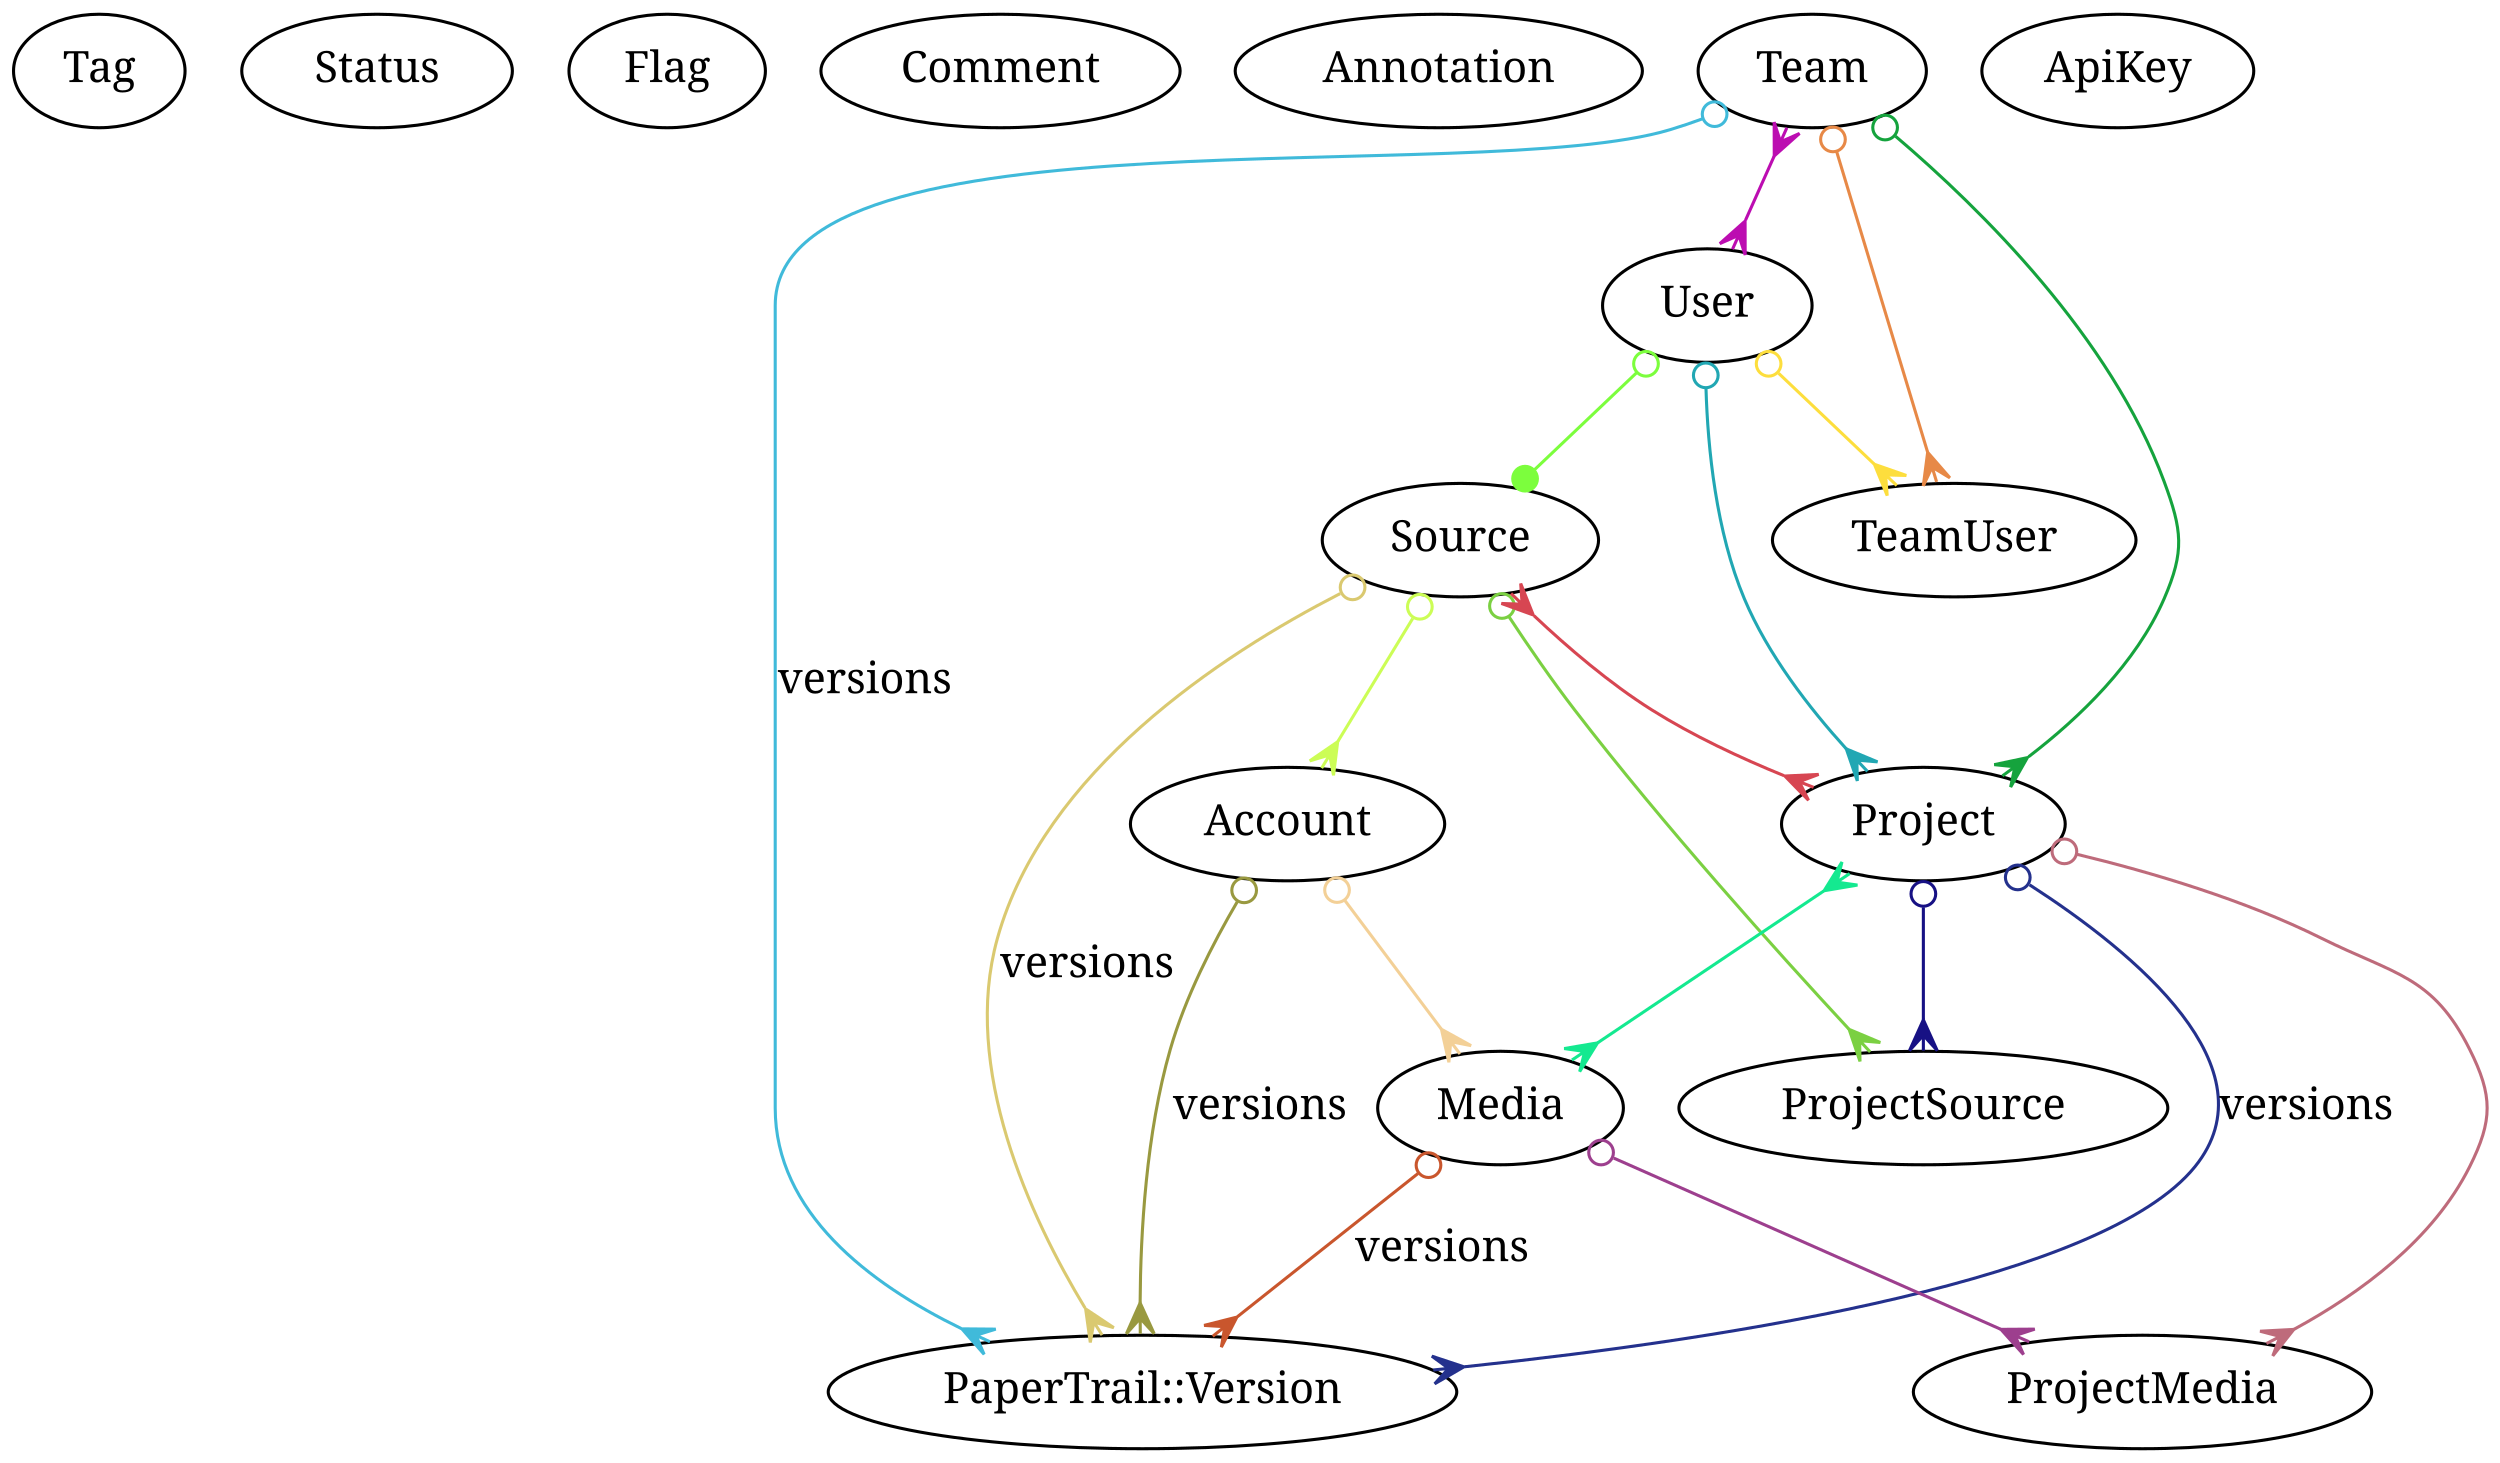
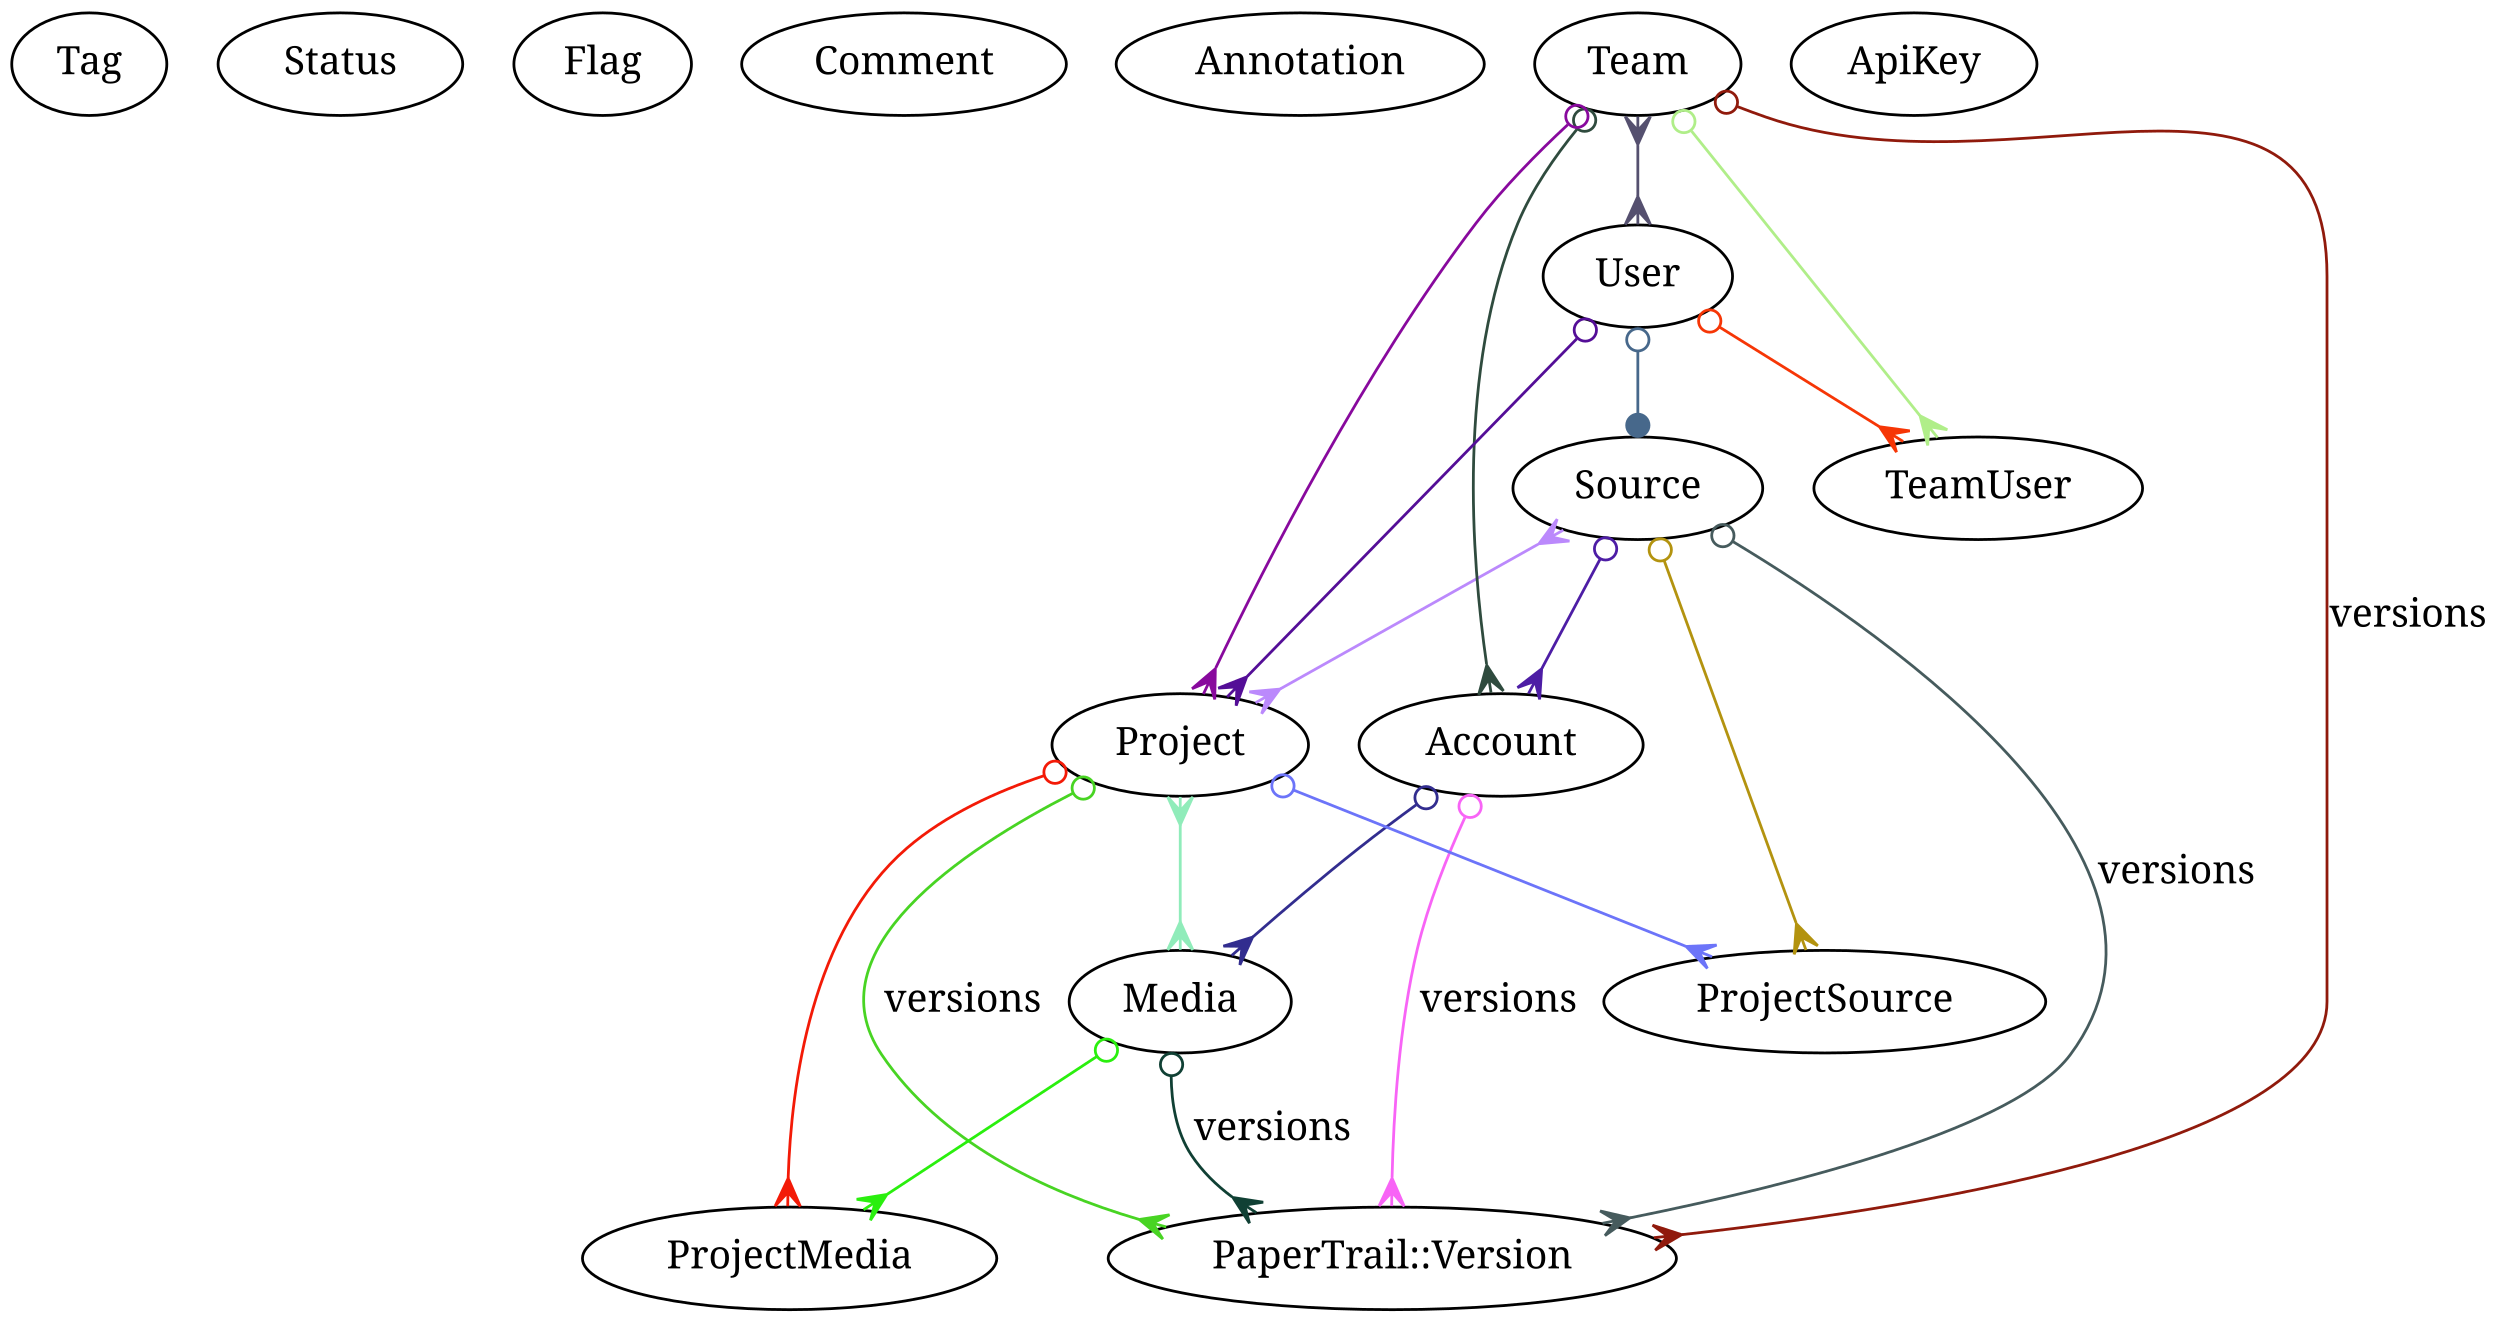
- <svg xmlns="http://www.w3.org/2000/svg" width="810pt" height="474pt" viewBox="0.00 0.00 809.66 474.00">
+ <svg xmlns="http://www.w3.org/2000/svg" width="896pt" height="474pt" viewBox="0.00 0.00 896.00 474.00">
  <g id="graph1" class="graph" transform="scale(1 1) rotate(0) translate(4 470)">
-     <polygon fill="none" stroke="none" points="-4,5 -4,-470 806.665,-470 806.665,5 -4,5" />
+     <polygon fill="none" stroke="none" points="-4,5 -4,-470 893,-470 893,5 -4,5" />
    <g id="node1" class="node">
      <ellipse fill="none" stroke="black" cx="28" cy="-447" rx="27.788" ry="18.385" />
      <text text-anchor="middle" x="28" y="-443.4" font-family="Times Roman,serif" font-size="14.00">Tag</text>
    </g>
    <g id="node2" class="node">
      <ellipse fill="none" stroke="black" cx="118" cy="-447" rx="43.841" ry="18.385" />
      <text text-anchor="middle" x="118" y="-443.4" font-family="Times Roman,serif" font-size="14.00">Status</text>
    </g>
    <g id="node3" class="node">
      <ellipse fill="none" stroke="black" cx="212" cy="-447" rx="31.82" ry="18.385" />
      <text text-anchor="middle" x="212" y="-443.4" font-family="Times Roman,serif" font-size="14.00">Flag</text>
    </g>
    <g id="node4" class="node">
      <ellipse fill="none" stroke="black" cx="320" cy="-447" rx="58.188" ry="18.385" />
      <text text-anchor="middle" x="320" y="-443.4" font-family="Times Roman,serif" font-size="14.00">Comment</text>
    </g>
    <g id="node5" class="node">
      <ellipse fill="none" stroke="black" cx="462" cy="-447" rx="65.968" ry="18.385" />
      <text text-anchor="middle" x="462" y="-443.4" font-family="Times Roman,serif" font-size="14.00">Annotation</text>
    </g>
    <g id="node6" class="node">
-       <ellipse fill="none" stroke="black" cx="469" cy="-295" rx="44.758" ry="18.385" />
-       <text text-anchor="middle" x="469" y="-291.4" font-family="Times Roman,serif" font-size="14.00">Source</text>
+       <ellipse fill="none" stroke="black" cx="583" cy="-295" rx="44.758" ry="18.385" />
+       <text text-anchor="middle" x="583" y="-291.4" font-family="Times Roman,serif" font-size="14.00">Source</text>
    </g>
    <g id="node8" class="node">
-       <ellipse fill="none" stroke="black" cx="619" cy="-111" rx="79.196" ry="18.385" />
-       <text text-anchor="middle" x="619" y="-107.4" font-family="Times Roman,serif" font-size="14.00">ProjectSource</text>
+       <ellipse fill="none" stroke="black" cx="650" cy="-111" rx="79.196" ry="18.385" />
+       <text text-anchor="middle" x="650" y="-107.4" font-family="Times Roman,serif" font-size="14.00">ProjectSource</text>
    </g>
    <g id="edge6" class="edge">
-       <path fill="none" stroke="#7bd042" d="M484.667,-270.277C491.024,-260.637 498.603,-249.615 506,-240 534.793,-202.576 571.279,-162.012 594.876,-136.562" />
-       <ellipse fill="none" stroke="#7bd042" cx="482.459" cy="-273.662" rx="4" ry="4" />
-       <polygon fill="#7bd042" stroke="#7bd042" points="594.947,-136.486 605.056,-132.236 598.355,-132.827 601.763,-129.169 601.763,-129.169 601.763,-129.169 598.355,-132.827 598.47,-126.101 594.947,-136.486 594.947,-136.486" />
+       <path fill="none" stroke="#b3930f" d="M592.412,-269.152C604.888,-234.89 626.824,-174.648 639.721,-139.229" />
+       <ellipse fill="none" stroke="#b3930f" cx="591.038" cy="-272.926" rx="4" ry="4" />
+       <polygon fill="#b3930f" stroke="#b3930f" points="639.837,-138.911 647.487,-131.054 641.548,-134.213 643.258,-129.514 643.258,-129.514 643.258,-129.514 641.548,-134.213 639.03,-127.975 639.837,-138.911 639.837,-138.911" />
    </g>
    <g id="node9" class="node">
-       <ellipse fill="none" stroke="black" cx="413" cy="-203" rx="50.912" ry="18.385" />
-       <text text-anchor="middle" x="413" y="-199.4" font-family="Times Roman,serif" font-size="14.00">Account</text>
+       <ellipse fill="none" stroke="black" cx="534" cy="-203" rx="50.912" ry="18.385" />
+       <text text-anchor="middle" x="534" y="-199.4" font-family="Times Roman,serif" font-size="14.00">Account</text>
    </g>
    <g id="edge4" class="edge">
-       <path fill="none" stroke="#ccfd56" d="M453.555,-269.626C446.022,-257.251 436.961,-242.364 429.315,-229.804" />
-       <ellipse fill="none" stroke="#ccfd56" cx="455.856" cy="-273.407" rx="4" ry="4" />
-       <polygon fill="#ccfd56" stroke="#ccfd56" points="429.24,-229.68 427.885,-218.799 426.641,-225.409 424.041,-221.138 424.041,-221.138 424.041,-221.138 426.641,-225.409 420.197,-223.478 429.24,-229.68 429.24,-229.68" />
+       <path fill="none" stroke="#4d1da5" d="M569.512,-269.675C563.031,-257.506 555.251,-242.9 548.627,-230.464" />
+       <ellipse fill="none" stroke="#4d1da5" cx="571.439" cy="-273.293" rx="4" ry="4" />
+       <polygon fill="#4d1da5" stroke="#4d1da5" points="548.529,-230.28 547.8,-219.338 546.179,-225.866 543.828,-221.453 543.828,-221.453 543.828,-221.453 546.179,-225.866 539.857,-223.569 548.529,-230.28 548.529,-230.28" />
    </g>
    <g id="node10" class="node">
-       <ellipse fill="none" stroke="black" cx="619" cy="-203" rx="45.962" ry="18.385" />
-       <text text-anchor="middle" x="619" y="-199.4" font-family="Times Roman,serif" font-size="14.00">Project</text>
+       <ellipse fill="none" stroke="black" cx="419" cy="-203" rx="45.962" ry="18.385" />
+       <text text-anchor="middle" x="419" y="-199.4" font-family="Times Roman,serif" font-size="14.00">Project</text>
    </g>
    <g id="edge8" class="edge">
-       <path fill="none" stroke="#d74652" d="M492.88,-270.479C503.826,-260.155 517.38,-248.574 531,-240 544.219,-231.679 559.633,-224.469 573.833,-218.681" />
-       <polygon fill="#d74652" stroke="#d74652" points="492.592,-270.757 482.277,-274.48 489,-274.235 485.407,-277.713 485.407,-277.713 485.407,-277.713 489,-274.235 488.537,-280.946 492.592,-270.757 492.592,-270.757" />
-       <polygon fill="#d74652" stroke="#d74652" points="574.123,-218.567 585.076,-219.092 578.776,-216.736 583.428,-214.905 583.428,-214.905 583.428,-214.905 578.776,-216.736 581.78,-210.717 574.123,-218.567 574.123,-218.567" />
+       <path fill="none" stroke="#bb89fc" d="M547.265,-274.953C519.88,-259.591 482.265,-238.49 454.852,-223.112" />
+       <polygon fill="#bb89fc" stroke="#bb89fc" points="547.564,-275.121 554.084,-283.939 551.925,-277.568 556.286,-280.014 556.286,-280.014 556.286,-280.014 551.925,-277.568 558.487,-276.089 547.564,-275.121 547.564,-275.121" />
+       <polygon fill="#bb89fc" stroke="#bb89fc" points="454.697,-223.025 448.177,-214.208 450.336,-220.579 445.976,-218.133 445.976,-218.133 445.976,-218.133 450.336,-220.579 443.774,-222.057 454.697,-223.025 454.697,-223.025" />
    </g>
    <g id="node17" class="node">
-       <ellipse fill="none" stroke="black" cx="366" cy="-19" rx="101.823" ry="18.385" />
-       <text text-anchor="middle" x="366" y="-15.4" font-family="Times Roman,serif" font-size="14.00">PaperTrail::Version</text>
+       <ellipse fill="none" stroke="black" cx="495" cy="-19" rx="101.823" ry="18.385" />
+       <text text-anchor="middle" x="495" y="-15.4" font-family="Times Roman,serif" font-size="14.00">PaperTrail::Version</text>
    </g>
    <g id="edge2" class="edge">
-       <path fill="none" stroke="#dac970" d="M430.058,-277.688C390.859,-257.529 334.097,-219.957 319,-166 307.209,-123.858 329.593,-75.655 347.345,-46.278" />
-       <ellipse fill="none" stroke="#dac970" cx="434.069" cy="-279.697" rx="4" ry="4" />
-       <polygon fill="#dac970" stroke="#dac970" points="347.581,-45.903 356.708,-39.825 350.239,-41.668 352.897,-37.433 352.897,-37.433 352.897,-37.433 350.239,-41.668 349.085,-35.041 347.581,-45.903 347.581,-45.903" />
-       <text text-anchor="middle" x="348" y="-153.4" font-family="Times Roman,serif" font-size="14.00">versions</text>
+       <path fill="none" stroke="#465b5d" d="M617.018,-275.926C676.56,-240.1 788.73,-160.21 738,-92 718.786,-66.166 642.283,-46.033 580.182,-33.513" />
+       <ellipse fill="none" stroke="#465b5d" cx="613.472" cy="-278.031" rx="4" ry="4" />
+       <polygon fill="#465b5d" stroke="#465b5d" points="580.159,-33.509 571.222,-27.155 575.254,-32.539 570.349,-31.57 570.349,-31.57 570.349,-31.57 575.254,-32.539 569.477,-35.984 580.159,-33.509 580.159,-33.509" />
+       <text text-anchor="middle" x="776" y="-153.4" font-family="Times Roman,serif" font-size="14.00">versions</text>
    </g>
    <g id="node7" class="node">
      <ellipse fill="none" stroke="black" cx="583" cy="-447" rx="36.977" ry="18.385" />
      <text text-anchor="middle" x="583" y="-443.4" font-family="Times Roman,serif" font-size="14.00">Team</text>
    </g>
+     <g id="edge14" class="edge">
+       <path fill="none" stroke="#2f4b3e" d="M561.136,-423.613C553.24,-413.901 545.039,-402.085 540,-390 518.213,-337.746 523.312,-269.962 528.786,-232.018" />
+       <ellipse fill="none" stroke="#2f4b3e" cx="563.93" cy="-426.921" rx="4" ry="4" />
+       <polygon fill="#2f4b3e" stroke="#2f4b3e" points="528.854,-231.578 534.839,-222.389 529.623,-226.637 530.392,-221.697 530.392,-221.697 530.392,-221.697 529.623,-226.637 525.946,-221.005 528.854,-231.578 528.854,-231.578" />
+     </g>
    <g id="edge12" class="edge">
-       <path fill="none" stroke="#15a33d" d="M609.953,-425.879C637.847,-402.135 679.71,-360.738 697,-314 702.86,-298.16 703.72,-291.494 697,-276 687.95,-255.135 669.673,-237.509 653.086,-224.807" />
-       <ellipse fill="none" stroke="#15a33d" cx="606.602" cy="-428.679" rx="4" ry="4" />
-       <polygon fill="#15a33d" stroke="#15a33d" points="652.697,-224.523 647.278,-214.989 648.66,-221.572 644.623,-218.622 644.623,-218.622 644.623,-218.622 648.66,-221.572 641.968,-222.255 652.697,-224.523 652.697,-224.523" />
+       <path fill="none" stroke="#88099d" d="M557.927,-425.357C547.062,-415.256 534.649,-402.678 525,-390 485.063,-337.524 449.754,-268.393 431.714,-230.603" />
+       <ellipse fill="none" stroke="#88099d" cx="561.158" cy="-428.304" rx="4" ry="4" />
+       <polygon fill="#88099d" stroke="#88099d" points="431.57,-230.3 431.369,-219.336 429.435,-225.778 427.3,-221.257 427.3,-221.257 427.3,-221.257 429.435,-225.778 423.231,-223.179 431.57,-230.3 431.57,-230.3" />
    </g>
    <g id="node11" class="node">
-       <ellipse fill="none" stroke="black" cx="629" cy="-295" rx="58.898" ry="18.385" />
-       <text text-anchor="middle" x="629" y="-291.4" font-family="Times Roman,serif" font-size="14.00">TeamUser</text>
+       <ellipse fill="none" stroke="black" cx="705" cy="-295" rx="58.898" ry="18.385" />
+       <text text-anchor="middle" x="705" y="-291.4" font-family="Times Roman,serif" font-size="14.00">TeamUser</text>
    </g>
-     <g id="edge14" class="edge">
-       <path fill="none" stroke="#e78947" d="M590.87,-420.994C599.077,-393.876 611.902,-351.497 620.378,-323.49" />
-       <ellipse fill="none" stroke="#e78947" cx="589.707" cy="-424.837" rx="4" ry="4" />
-       <polygon fill="#e78947" stroke="#e78947" points="620.391,-323.448 627.594,-315.18 621.839,-318.662 623.287,-313.877 623.287,-313.877 623.287,-313.877 621.839,-318.662 618.98,-312.573 620.391,-323.448 620.391,-323.448" />
+     <g id="edge16" class="edge">
+       <path fill="none" stroke="#b0ee89" d="M602.234,-423.036C624.501,-395.293 661.052,-349.755 684.031,-321.125" />
+       <ellipse fill="none" stroke="#b0ee89" cx="599.499" cy="-426.444" rx="4" ry="4" />
+       <polygon fill="#b0ee89" stroke="#b0ee89" points="684.153,-320.973 693.922,-315.991 687.283,-317.074 690.413,-313.174 690.413,-313.174 690.413,-313.174 687.283,-317.074 686.903,-310.358 684.153,-320.973 684.153,-320.973" />
    </g>
    <g id="node14" class="node">
-       <ellipse fill="none" stroke="black" cx="549" cy="-371" rx="33.941" ry="18.385" />
-       <text text-anchor="middle" x="549" y="-367.4" font-family="Times Roman,serif" font-size="14.00">User</text>
+       <ellipse fill="none" stroke="black" cx="583" cy="-371" rx="33.941" ry="18.385" />
+       <text text-anchor="middle" x="583" y="-367.4" font-family="Times Roman,serif" font-size="14.00">User</text>
    </g>
-     <g id="edge16" class="edge">
-       <path fill="none" stroke="#bc0db1" d="M570.651,-419.396C567.632,-412.647 564.401,-405.425 561.38,-398.673" />
-       <polygon fill="#bc0db1" stroke="#bc0db1" points="570.686,-419.474 570.662,-430.44 572.728,-424.038 574.77,-428.603 574.77,-428.603 574.77,-428.603 572.728,-424.038 578.877,-426.765 570.686,-419.474 570.686,-419.474" />
-       <polygon fill="#bc0db1" stroke="#bc0db1" points="561.238,-398.356 561.262,-387.39 559.197,-393.792 557.155,-389.228 557.155,-389.228 557.155,-389.228 559.197,-393.792 553.047,-391.066 561.238,-398.356 561.238,-398.356" />
+     <g id="edge18" class="edge">
+       <path fill="none" stroke="#55506f" d="M583,-417.938C583,-411.986 583,-405.725 583,-399.783" />
+       <polygon fill="#55506f" stroke="#55506f" points="583,-418.213 578.5,-428.213 583,-423.213 583,-428.213 583,-428.213 583,-428.213 583,-423.213 587.5,-428.214 583,-418.213 583,-418.213" />
+       <polygon fill="#55506f" stroke="#55506f" points="583,-399.57 587.5,-389.57 583,-394.57 583,-389.57 583,-389.57 583,-389.57 583,-394.57 578.5,-389.57 583,-399.57 583,-399.57" />
    </g>
    <g id="edge10" class="edge">
-       <path fill="none" stroke="#40bada" d="M547.497,-431.528C543.983,-430.241 540.443,-429.038 537,-428 474.119,-409.038 247,-436.677 247,-371 247,-371 247,-371 247,-111 247,-77.276 277.283,-54.165 307.295,-39.541" />
-       <ellipse fill="none" stroke="#40bada" cx="551.366" cy="-433.013" rx="4" ry="4" />
-       <polygon fill="#40bada" stroke="#40bada" points="307.483,-39.455 318.449,-39.361 312.025,-37.364 316.567,-35.273 316.567,-35.273 316.567,-35.273 312.025,-37.364 314.685,-31.185 307.483,-39.455 307.483,-39.455" />
-       <text text-anchor="middle" x="276" y="-245.4" font-family="Times Roman,serif" font-size="14.00">versions</text>
+       <path fill="none" stroke="#901a0c" d="M618.599,-431.824C622.093,-430.477 625.602,-429.179 629,-428 716.724,-397.558 830,-463.856 830,-371 830,-371 830,-371 830,-111 830,-62.384 697.148,-38.514 598.769,-27.503" />
+       <ellipse fill="none" stroke="#901a0c" cx="614.741" cy="-433.352" rx="4" ry="4" />
+       <polygon fill="#901a0c" stroke="#901a0c" points="598.703,-27.496 589.249,-21.94 593.732,-26.955 588.762,-26.413 588.762,-26.413 588.762,-26.413 593.732,-26.955 588.275,-30.887 598.703,-27.496 598.703,-27.496" />
+       <text text-anchor="middle" x="859" y="-245.4" font-family="Times Roman,serif" font-size="14.00">versions</text>
    </g>
    <g id="node13" class="node">
-       <ellipse fill="none" stroke="black" cx="482" cy="-111" rx="39.807" ry="18.385" />
-       <text text-anchor="middle" x="482" y="-107.4" font-family="Times Roman,serif" font-size="14.00">Media</text>
+       <ellipse fill="none" stroke="black" cx="419" cy="-111" rx="39.807" ry="18.385" />
+       <text text-anchor="middle" x="419" y="-107.4" font-family="Times Roman,serif" font-size="14.00">Media</text>
+     </g>
+     <g id="edge22" class="edge">
+       <path fill="none" stroke="#322d8f" d="M503.625,-181.59C496.761,-176.58 489.566,-171.188 483,-166 470.205,-155.889 456.437,-144.172 444.961,-134.158" />
+       <ellipse fill="none" stroke="#322d8f" cx="507.101" cy="-184.106" rx="4" ry="4" />
+       <polygon fill="#322d8f" stroke="#322d8f" points="444.936,-134.136 440.392,-124.156 441.179,-130.837 437.422,-127.537 437.422,-127.537 437.422,-127.537 441.179,-130.837 434.453,-130.919 444.936,-134.136 444.936,-134.136" />
    </g>
    <g id="edge20" class="edge">
-       <path fill="none" stroke="#f3d097" d="M431.469,-178.375C441.146,-165.472 452.987,-149.684 462.773,-136.636" />
-       <ellipse fill="none" stroke="#f3d097" cx="429.032" cy="-181.624" rx="4" ry="4" />
-       <polygon fill="#f3d097" stroke="#f3d097" points="462.864,-136.514 472.464,-131.214 465.864,-132.514 468.864,-128.514 468.864,-128.514 468.864,-128.514 465.864,-132.514 465.264,-125.814 462.864,-136.514 462.864,-136.514" />
+       <path fill="none" stroke="#f864f6" d="M521.029,-177.031C514.805,-163.372 507.874,-146.15 504,-130 497.451,-102.695 495.436,-70.645 494.918,-48.023" />
+       <ellipse fill="none" stroke="#f864f6" cx="522.889" cy="-181.003" rx="4" ry="4" />
+       <polygon fill="#f864f6" stroke="#f864f6" points="494.914,-47.736 499.271,-37.673 494.843,-42.737 494.771,-37.737 494.771,-37.737 494.771,-37.737 494.843,-42.737 490.272,-37.801 494.914,-47.736 494.914,-47.736" />
+       <text text-anchor="middle" x="533" y="-107.4" font-family="Times Roman,serif" font-size="14.00">versions</text>
    </g>
-     <g id="edge18" class="edge">
-       <path fill="none" stroke="#999940" d="M396.698,-177.818C388.731,-164.213 379.838,-146.798 375,-130 367.193,-102.894 365.361,-70.633 365.23,-47.895" />
-       <ellipse fill="none" stroke="#999940" cx="398.933" cy="-181.531" rx="4" ry="4" />
-       <polygon fill="#999940" stroke="#999940" points="365.23,-47.867 369.778,-37.889 365.254,-42.867 365.279,-37.867 365.279,-37.867 365.279,-37.867 365.254,-42.867 360.779,-37.845 365.23,-47.867 365.23,-47.867" />
-       <text text-anchor="middle" x="404" y="-107.4" font-family="Times Roman,serif" font-size="14.00">versions</text>
+     <g id="edge26" class="edge">
+       <path fill="none" stroke="#6c74f9" d="M459.693,-186.793C498.845,-171.2 558.122,-147.592 600.102,-130.873" />
+       <ellipse fill="none" stroke="#6c74f9" cx="455.813" cy="-188.339" rx="4" ry="4" />
+       <polygon fill="#6c74f9" stroke="#6c74f9" points="600.289,-130.798 611.244,-131.279 604.934,-128.948 609.579,-127.098 609.579,-127.098 609.579,-127.098 604.934,-128.948 607.914,-122.918 600.289,-130.798 600.289,-130.798" />
+     </g>
+     <g id="node12" class="node">
+       <ellipse fill="none" stroke="black" cx="279" cy="-19" rx="74.246" ry="18.385" />
+       <text text-anchor="middle" x="279" y="-15.4" font-family="Times Roman,serif" font-size="14.00">ProjectMedia</text>
+     </g>
+     <g id="edge28" class="edge">
+       <path fill="none" stroke="#f31a07" d="M370.246,-192.014C353.254,-186.373 334.965,-178.06 321,-166 286.923,-136.57 279.566,-81.594 278.48,-47.852" />
+       <ellipse fill="none" stroke="#f31a07" cx="374.124" cy="-193.227" rx="4" ry="4" />
+       <polygon fill="#f31a07" stroke="#f31a07" points="278.478,-47.701 282.822,-37.632 278.4,-42.701 278.322,-37.702 278.322,-37.702 278.322,-37.702 278.4,-42.701 273.823,-37.772 278.478,-47.701 278.478,-47.701" />
+     </g>
+     <g id="edge30" class="edge">
+       <path fill="none" stroke="#90ecba" d="M419,-174.342C419,-163.283 419,-150.657 419,-139.604" />
+       <polygon fill="#90ecba" stroke="#90ecba" points="419,-174.382 414.5,-184.382 419,-179.382 419,-184.382 419,-184.382 419,-184.382 419,-179.382 423.5,-184.382 419,-174.382 419,-174.382" />
+       <polygon fill="#90ecba" stroke="#90ecba" points="419,-139.59 423.5,-129.59 419,-134.59 419,-129.59 419,-129.59 419,-129.59 419,-134.59 414.5,-129.59 419,-139.59 419,-139.59" />
    </g>
    <g id="edge24" class="edge">
-       <path fill="none" stroke="#171184" d="M619,-176.029C619,-164.599 619,-151.267 619,-139.66" />
-       <ellipse fill="none" stroke="#171184" cx="619" cy="-180.382" rx="4" ry="4" />
-       <polygon fill="#171184" stroke="#171184" points="619,-139.59 623.5,-129.59 619,-134.59 619,-129.59 619,-129.59 619,-129.59 619,-134.59 614.5,-129.59 619,-139.59 619,-139.59" />
+       <path fill="none" stroke="#48d423" d="M380.511,-185.707C340.461,-165.21 286.837,-129.129 312,-92 332.961,-61.071 369.351,-43.246 404.188,-32.972" />
+       <ellipse fill="none" stroke="#48d423" cx="384.23" cy="-187.563" rx="4" ry="4" />
+       <polygon fill="#48d423" stroke="#48d423" points="404.32,-32.936 415.158,-34.608 409.139,-31.603 413.958,-30.27 413.958,-30.27 413.958,-30.27 409.139,-31.603 412.759,-25.933 404.32,-32.936 404.32,-32.936" />
+       <text text-anchor="middle" x="341" y="-107.4" font-family="Times Roman,serif" font-size="14.00">versions</text>
    </g>
-     <g id="node12" class="node">
-       <ellipse fill="none" stroke="black" cx="690" cy="-19" rx="74.246" ry="18.385" />
-       <text text-anchor="middle" x="690" y="-15.4" font-family="Times Roman,serif" font-size="14.00">ProjectMedia</text>
-     </g>
-     <g id="edge26" class="edge">
-       <path fill="none" stroke="#be6b7b" d="M668.614,-193.241C693.275,-187.29 723.057,-178.402 748,-166 771.878,-154.128 784.074,-153.851 796,-130 803.553,-114.894 803.553,-107.106 796,-92 784.231,-68.462 760.856,-51.131 739.045,-39.278" />
-       <ellipse fill="none" stroke="#be6b7b" cx="664.695" cy="-194.159" rx="4" ry="4" />
-       <polygon fill="#be6b7b" stroke="#be6b7b" points="739.039,-39.275 732.217,-30.69 734.596,-36.982 730.153,-34.689 730.153,-34.689 730.153,-34.689 734.596,-36.982 728.089,-38.688 739.039,-39.275 739.039,-39.275" />
-     </g>
-     <g id="edge28" class="edge">
-       <path fill="none" stroke="#14e990" d="M586.686,-181.3C564.566,-166.446 535.384,-146.849 513.451,-132.121" />
-       <polygon fill="#14e990" stroke="#14e990" points="586.835,-181.4 592.628,-190.711 590.986,-184.187 595.136,-186.975 595.136,-186.975 595.136,-186.975 590.986,-184.187 597.645,-183.239 586.835,-181.4 586.835,-181.4" />
-       <polygon fill="#14e990" stroke="#14e990" points="513.435,-132.11 507.642,-122.799 509.285,-129.322 505.134,-126.535 505.134,-126.535 505.134,-126.535 509.285,-129.322 502.625,-130.271 513.435,-132.11 513.435,-132.11" />
-     </g>
-     <g id="edge22" class="edge">
-       <path fill="none" stroke="#24318d" d="M653.387,-183.331C687.949,-161.073 732.695,-123.778 707,-92 677.585,-55.622 559.412,-36.562 470.364,-27.168" />
-       <ellipse fill="none" stroke="#24318d" cx="649.583" cy="-185.719" rx="4" ry="4" />
-       <polygon fill="#24318d" stroke="#24318d" points="470.153,-27.146 460.665,-21.648 465.179,-26.635 460.205,-26.124 460.205,-26.124 460.205,-26.124 465.179,-26.635 459.745,-30.601 470.153,-27.146 470.153,-27.146" />
-       <text text-anchor="middle" x="743" y="-107.4" font-family="Times Roman,serif" font-size="14.00">versions</text>
+     <g id="edge34" class="edge">
+       <path fill="none" stroke="#2aef0e" d="M389.169,-91.397C367.16,-76.934 337.144,-57.209 314,-42" />
+       <ellipse fill="none" stroke="#2aef0e" cx="392.539" cy="-93.611" rx="4" ry="4" />
+       <polygon fill="#2aef0e" stroke="#2aef0e" points="313.855,-41.904 307.969,-32.652 309.676,-39.159 305.498,-36.413 305.498,-36.413 305.498,-36.413 309.676,-39.159 303.026,-40.173 313.855,-41.904 313.855,-41.904" />
    </g>
    <g id="edge32" class="edge">
-       <path fill="none" stroke="#9d3f8e" d="M518.674,-94.779C553.603,-79.329 606.301,-56.021 644.023,-39.336" />
-       <ellipse fill="none" stroke="#9d3f8e" cx="514.58" cy="-96.59" rx="4" ry="4" />
-       <polygon fill="#9d3f8e" stroke="#9d3f8e" points="644.125,-39.291 655.09,-39.361 648.697,-37.268 653.27,-35.246 653.27,-35.246 653.27,-35.246 648.697,-37.268 651.45,-31.131 644.125,-39.291 644.125,-39.291" />
+       <path fill="none" stroke="#104034" d="M415.75,-84.322C415.854,-74.707 417.567,-64.214 423,-56 426.855,-50.172 431.928,-45.212 437.601,-41.003" />
+       <ellipse fill="none" stroke="#104034" cx="415.886" cy="-88.468" rx="4" ry="4" />
+       <polygon fill="#104034" stroke="#104034" points="437.889,-40.816 448.725,-39.131 442.079,-38.088 446.27,-35.36 446.27,-35.36 446.27,-35.36 442.079,-38.088 443.814,-31.588 437.889,-40.816 437.889,-40.816" />
+       <text text-anchor="middle" x="452" y="-61.4" font-family="Times Roman,serif" font-size="14.00">versions</text>
    </g>
-     <g id="edge30" class="edge">
-       <path fill="none" stroke="#c9562d" d="M455.265,-89.796C437.81,-75.953 414.966,-57.835 396.757,-43.394" />
-       <ellipse fill="none" stroke="#c9562d" cx="458.66" cy="-92.489" rx="4" ry="4" />
-       <polygon fill="#c9562d" stroke="#c9562d" points="396.589,-43.26 391.55,-33.52 392.671,-40.153 388.754,-37.046 388.754,-37.046 388.754,-37.046 392.671,-40.153 385.957,-40.572 396.589,-43.26 396.589,-43.26" />
-       <text text-anchor="middle" x="463" y="-61.4" font-family="Times Roman,serif" font-size="14.00">versions</text>
+     <g id="edge36" class="edge">
+       <path fill="none" stroke="#47688b" d="M583,-344.073C583,-336.818 583,-328.972 583,-321.727" />
+       <ellipse fill="none" stroke="#47688b" cx="583" cy="-348.213" rx="4" ry="4" />
+       <ellipse fill="#47688b" stroke="#47688b" cx="583" cy="-317.57" rx="4" ry="4" />
    </g>
-     <g id="edge34" class="edge">
-       <path fill="none" stroke="#7cfe3d" d="M526.187,-349.328C515.811,-339.471 503.53,-327.804 493.014,-317.813" />
-       <ellipse fill="none" stroke="#7cfe3d" cx="529.134" cy="-352.127" rx="4" ry="4" />
-       <ellipse fill="#7cfe3d" stroke="#7cfe3d" cx="489.953" cy="-314.906" rx="4" ry="4" />
+     <g id="edge40" class="edge">
+       <path fill="none" stroke="#540e97" d="M561.139,-348.606C530.447,-317.165 474.784,-260.144 442.985,-227.57" />
+       <ellipse fill="none" stroke="#540e97" cx="564.182" cy="-351.723" rx="4" ry="4" />
+       <polygon fill="#540e97" stroke="#540e97" points="442.807,-227.388 439.042,-217.089 439.315,-223.81 435.822,-220.232 435.822,-220.232 435.822,-220.232 439.315,-223.81 432.602,-223.376 442.807,-227.388 442.807,-227.388" />
    </g>
    <g id="edge38" class="edge">
-       <path fill="none" stroke="#21a7b3" d="M548.57,-344.2C549.15,-324.602 551.84,-297.755 561,-276 568.614,-257.917 582.02,-240.593 594.027,-227.362" />
-       <ellipse fill="none" stroke="#21a7b3" cx="548.502" cy="-348.385" rx="4" ry="4" />
-       <polygon fill="#21a7b3" stroke="#21a7b3" points="594.032,-227.357 604.159,-223.153 597.456,-223.714 600.88,-220.071 600.88,-220.071 600.88,-220.071 597.456,-223.714 597.601,-216.989 594.032,-227.357 594.032,-227.357" />
-     </g>
-     <g id="edge36" class="edge">
-       <path fill="none" stroke="#fdde3d" d="M572.062,-349.091C581.755,-339.882 593.076,-329.127 603.059,-319.644" />
-       <ellipse fill="none" stroke="#fdde3d" cx="568.866" cy="-352.127" rx="4" ry="4" />
-       <polygon fill="#fdde3d" stroke="#fdde3d" points="603.132,-319.574 613.482,-315.949 606.757,-316.131 610.382,-312.687 610.382,-312.687 610.382,-312.687 606.757,-316.131 607.283,-309.424 603.132,-319.574 603.132,-319.574" />
+       <path fill="none" stroke="#f63606" d="M612.171,-352.828C629.375,-342.111 651.271,-328.471 669.476,-317.13" />
+       <ellipse fill="none" stroke="#f63606" cx="608.772" cy="-354.945" rx="4" ry="4" />
+       <polygon fill="#f63606" stroke="#f63606" points="669.592,-317.057 680.46,-315.589 673.836,-314.413 678.08,-311.77 678.08,-311.77 678.08,-311.77 673.836,-314.413 675.701,-307.95 669.592,-317.057 669.592,-317.057" />
    </g>
    <g id="node15" class="node">
      <ellipse fill="none" stroke="black" cx="682" cy="-447" rx="44.047" ry="18.385" />
      <text text-anchor="middle" x="682" y="-443.4" font-family="Times Roman,serif" font-size="14.00">ApiKey</text>
    </g>
  </g>
</svg>
